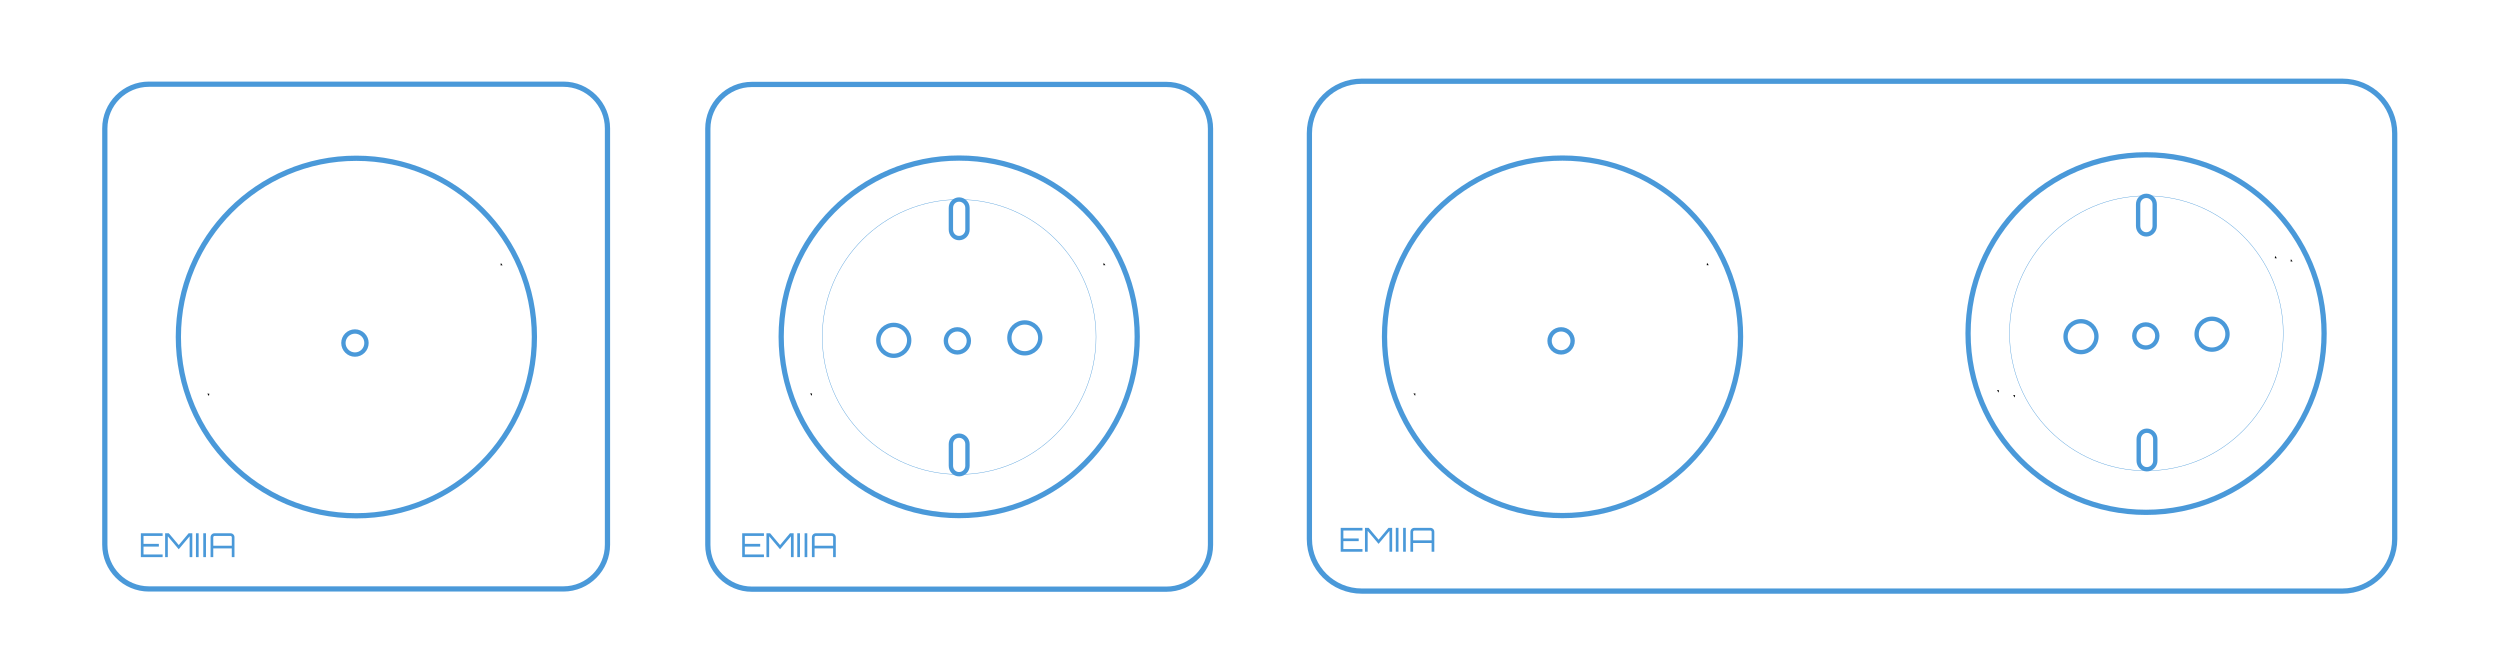
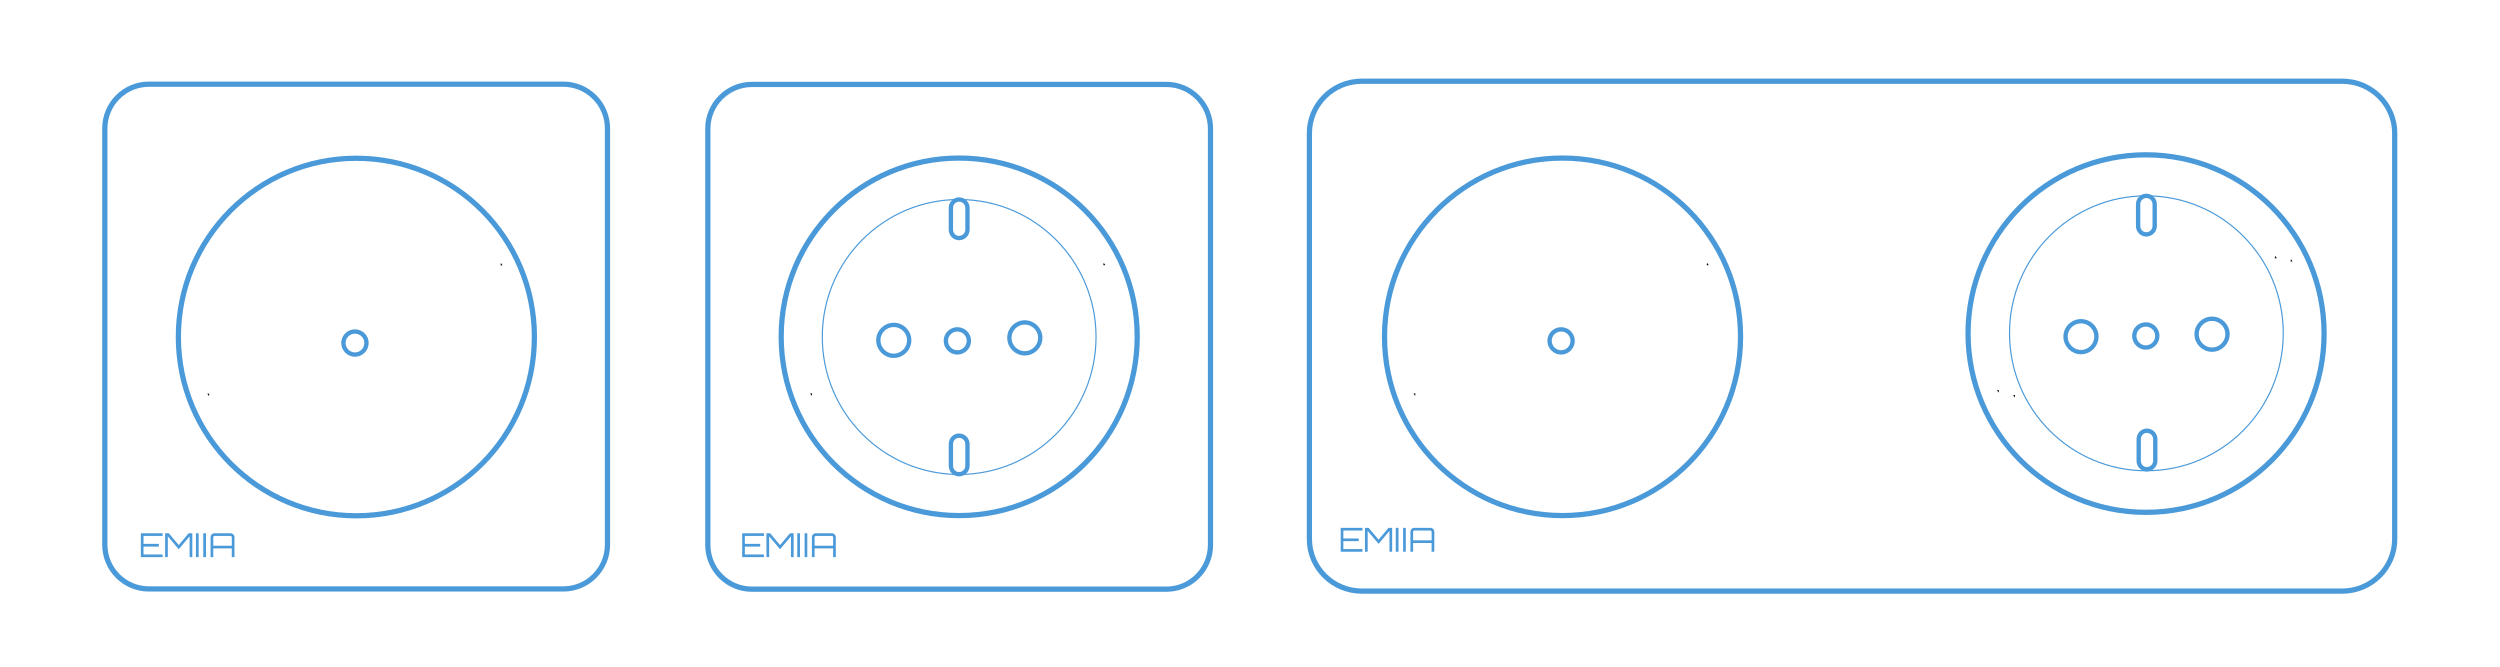
<svg xmlns="http://www.w3.org/2000/svg" width="63.8mm" height="17mm" viewBox="0 0 63.8 17" version="1.1" id="svg20953">
  <defs id="defs20947" />
  <g id="layer1" transform="translate(-45.28919,-133.1472)">
    <text xml:space="preserve" style="font-style:normal;font-weight:normal;font-size:4.233px;line-height:1.25;font-family:sans-serif;letter-spacing:0px;word-spacing:0px;fill:#000000;fill-opacity:1;stroke:none;stroke-width:0.265" x="70.046" y="142.47" id="text891">
      <tspan id="tspan889" x="70.046" y="146.332" style="stroke-width:0.265" />
    </text>
    <polygon transform="matrix(0.00613869,0,0,0.00613775,22.51153,110.2939)" style="clip-rule:evenodd;fill:#000000;fill-rule:evenodd;stroke-width:1.629;image-rendering:optimizeQuality;shape-rendering:geometricPrecision;text-rendering:geometricPrecision" id="polygon824" points="8305.8,4826 8298.74,4816.12 8297.33,4826 " class="fil1" />
    <polygon transform="matrix(0.00613869,0,0,0.00613775,22.51153,110.2939)" style="clip-rule:evenodd;fill:#000000;fill-rule:evenodd;stroke-width:1.629;image-rendering:optimizeQuality;shape-rendering:geometricPrecision;text-rendering:geometricPrecision" id="polygon826" points="7078.14,5359.4 7085.19,5369.28 7086.6,5359.4 " class="fil1" />
    <path id="path818" d="M 75.055,135.302 H 64.479 c -0.622,0 -1.126,0.506 -1.126,1.13 v 10.621 c 0,0.624 0.504,1.13 1.126,1.13 h 10.576 c 0.622,0 1.126,-0.506 1.126,-1.13 v -10.621 c 0,-0.624 -0.504,-1.13 -1.126,-1.13 z" style="fill:none;stroke:#4a99d9;stroke-width:0.134px;stroke-linecap:butt;stroke-linejoin:miter;stroke-miterlimit:4;stroke-dasharray:none;stroke-opacity:1" />
    <path id="path820-0" d="m 69.765,137.181 c -2.509,0 -4.54,2.04 -4.54,4.559 0,2.525 2.032,4.565 4.54,4.565 2.514,0 4.546,-2.04 4.546,-4.565 0,-2.519 -2.032,-4.559 -4.546,-4.559 z" style="fill:none;stroke:#4a99d9;stroke-width:0.134px;stroke-linecap:butt;stroke-linejoin:miter;stroke-miterlimit:4;stroke-dasharray:none;stroke-opacity:1" />
    <path id="path822-2" d="m 68.098,141.439 c -0.217,0 -0.394,0.174 -0.394,0.392 0,0.218 0.177,0.396 0.394,0.396 0.217,0 0.394,-0.178 0.394,-0.396 0,-0.218 -0.177,-0.392 -0.394,-0.392 z" style="fill:none;stroke:#4a99d9;stroke-width:0.111px;stroke-linecap:butt;stroke-linejoin:miter;stroke-miterlimit:4;stroke-dasharray:none;stroke-opacity:1" />
    <path id="path824" d="m 71.441,141.376 c -0.218,0 -0.392,0.174 -0.392,0.392 0,0.218 0.174,0.396 0.392,0.396 0.218,0 0.396,-0.178 0.396,-0.396 0,-0.218 -0.178,-0.392 -0.396,-0.392 z" style="fill:none;stroke:#4a99d9;stroke-width:0.111px;stroke-linecap:butt;stroke-linejoin:miter;stroke-miterlimit:4;stroke-dasharray:none;stroke-opacity:1" />
    <path id="path826" d="m 69.765,144.265 v 0 c 0.118,0 0.214,0.097 0.214,0.215 v 0.554 c 0,0.118 -0.096,0.215 -0.214,0.215 v 0 c -0.118,0 -0.209,-0.097 -0.209,-0.215 v -0.554 c 0,-0.118 0.091,-0.215 0.209,-0.215 z" style="fill:none;stroke:#4a99d9;stroke-width:0.111;stroke-linecap:butt;stroke-linejoin:miter;stroke-miterlimit:4;stroke-dasharray:none;stroke-opacity:1" />
    <path id="path828" d="m 69.765,138.239 v 0 c 0.118,0 0.214,0.097 0.214,0.215 v 0.554 c 0,0.118 -0.096,0.215 -0.214,0.215 v 0 c -0.118,0 -0.209,-0.097 -0.209,-0.215 v -0.554 c 0,-0.118 0.091,-0.215 0.209,-0.215 z" style="fill:none;stroke:#4a99d9;stroke-width:0.111;stroke-linecap:butt;stroke-linejoin:miter;stroke-miterlimit:4;stroke-dasharray:none;stroke-opacity:1" />
    <text xml:space="preserve" style="font-style:normal;font-weight:normal;font-size:6.35px;line-height:1.25;font-family:sans-serif;letter-spacing:0px;word-spacing:0px;fill:#000000;fill-opacity:1;stroke:none;stroke-width:0.265" x="69.878" y="142.467" id="text1433">
      <tspan id="tspan1431" x="69.878" y="148.26" style="stroke-width:0.265" />
    </text>
    <polygon transform="matrix(0.00613869,0,0,0.00613775,37.90937,110.2939)" style="clip-rule:evenodd;fill:#000000;fill-rule:evenodd;stroke-width:1.629;image-rendering:optimizeQuality;shape-rendering:geometricPrecision;text-rendering:geometricPrecision" id="polygon824-9" points="8305.8,4826 8298.74,4816.12 8297.33,4826 " class="fil1" />
    <polygon transform="matrix(0.00613869,0,0,0.00613775,37.90937,110.2939)" style="clip-rule:evenodd;fill:#000000;fill-rule:evenodd;stroke-width:1.629;image-rendering:optimizeQuality;shape-rendering:geometricPrecision;text-rendering:geometricPrecision" id="polygon826-6" points="7078.14,5359.4 7085.19,5369.28 7086.6,5359.4 " class="fil1" />
    <path id="path820-0-2" d="m 85.162,137.181 c -2.509,0 -4.54,2.04 -4.54,4.559 0,2.525 2.032,4.565 4.54,4.565 2.514,0 4.546,-2.04 4.546,-4.565 0,-2.519 -2.032,-4.559 -4.546,-4.559 z" style="fill:none;stroke:#4a99d9;stroke-width:0.134px;stroke-linecap:butt;stroke-linejoin:miter;stroke-miterlimit:4;stroke-dasharray:none;stroke-opacity:1" />
    <path id="path822-2-6" d="m 69.721,141.552 c -0.162,0 -0.294,0.13 -0.294,0.293 0,0.163 0.133,0.296 0.294,0.296 0.162,0 0.294,-0.133 0.294,-0.296 0,-0.163 -0.132,-0.293 -0.294,-0.293 z" style="fill:none;stroke:#4a99d9;stroke-width:0.111px;stroke-linecap:butt;stroke-linejoin:miter;stroke-miterlimit:4;stroke-dasharray:none;stroke-opacity:1" />
    <polygon transform="matrix(0.00613869,0,0,0.00613775,7.128232,110.2984)" style="clip-rule:evenodd;fill:#000000;fill-rule:evenodd;stroke-width:1.629;image-rendering:optimizeQuality;shape-rendering:geometricPrecision;text-rendering:geometricPrecision" id="polygon824-9-4" points="8297.33,4826 8305.8,4826 8298.74,4816.12 " class="fil1" />
    <polygon transform="matrix(0.00613869,0,0,0.00613775,7.128232,110.2984)" style="clip-rule:evenodd;fill:#000000;fill-rule:evenodd;stroke-width:1.629;image-rendering:optimizeQuality;shape-rendering:geometricPrecision;text-rendering:geometricPrecision" id="polygon826-6-9" points="7086.6,5359.4 7078.14,5359.4 7085.19,5369.28 " class="fil1" />
    <path id="path820-0-2-4" d="m 54.381,137.186 c -2.509,0 -4.54,2.04 -4.54,4.559 0,2.525 2.032,4.565 4.54,4.565 2.514,0 4.546,-2.04 4.546,-4.565 0,-2.519 -2.032,-4.559 -4.546,-4.559 z" style="fill:none;stroke:#4a99d9;stroke-width:0.134px;stroke-linecap:butt;stroke-linejoin:miter;stroke-miterlimit:4;stroke-dasharray:none;stroke-opacity:1" />
    <path id="path822-2-6-5" d="m 85.129,141.552 c -0.162,0 -0.295,0.13 -0.295,0.293 0,0.163 0.133,0.296 0.295,0.296 0.162,0 0.294,-0.133 0.294,-0.296 0,-0.163 -0.133,-0.293 -0.294,-0.293 z" style="fill:none;stroke:#4a99d9;stroke-width:0.111;stroke-linecap:butt;stroke-linejoin:miter;stroke-miterlimit:4;stroke-dasharray:none;stroke-opacity:1" />
    <rect style="opacity:1;fill:none;fill-opacity:1;fill-rule:evenodd;stroke:#4a99d9;stroke-width:0.134;stroke-linecap:round;stroke-linejoin:round;stroke-miterlimit:4;stroke-dasharray:none;stroke-dashoffset:0;stroke-opacity:1;paint-order:markers fill stroke" id="rect4259" width="27.697" height="13.012" x="78.705" y="135.22" rx="1.338" ry="1.328" />
    <polygon transform="matrix(0.00613869,0,0,0.00613775,52.40703,110.1167)" style="clip-rule:evenodd;fill:#000000;fill-rule:evenodd;stroke-width:1.629;image-rendering:optimizeQuality;shape-rendering:geometricPrecision;text-rendering:geometricPrecision" id="polygon824-6" points="8305.8,4826 8298.74,4816.12 8297.33,4826 " class="fil1" />
    <polygon transform="matrix(0.00613869,0,0,0.00613775,52.80058,110.2107)" style="clip-rule:evenodd;fill:#000000;fill-rule:evenodd;stroke-width:1.629;image-rendering:optimizeQuality;shape-rendering:geometricPrecision;text-rendering:geometricPrecision" id="polygon826-1" points="7085.19,5369.28 7086.6,5359.4 7078.14,5359.4 " class="fil1" />
    <path id="path820-0-71" d="m 100.054,137.098 c -2.509,0 -4.54,2.04 -4.54,4.559 0,2.525 2.032,4.565 4.54,4.565 2.514,0 4.546,-2.04 4.546,-4.565 0,-2.519 -2.032,-4.559 -4.546,-4.559 z" style="fill:none;stroke:#4a99d9;stroke-width:0.134px;stroke-linecap:butt;stroke-linejoin:miter;stroke-miterlimit:4;stroke-dasharray:none;stroke-opacity:1" />
    <path id="path818-4" d="M 59.667,135.296 H 49.09 c -0.622,0 -1.126,0.506 -1.126,1.13 v 10.621 c 0,0.624 0.504,1.13 1.126,1.13 h 10.576 c 0.622,0 1.126,-0.506 1.126,-1.13 v -10.621 c 0,-0.624 -0.504,-1.13 -1.126,-1.13 z" style="fill:none;stroke:#4a99d9;stroke-width:0.134px;stroke-linecap:butt;stroke-linejoin:miter;stroke-miterlimit:4;stroke-dasharray:none;stroke-opacity:1" />
    <g aria-label="EMIIA" style="font-style:normal;font-weight:normal;font-size:1.058px;line-height:1.25;font-family:sans-serif;letter-spacing:0px;word-spacing:0px;fill:#4a99d9;fill-opacity:1;stroke:none;stroke-width:0.331" id="text6675" transform="matrix(0.7992541,0,0,0.7992541,9.8131,29.58301)">
      <path d="m 49.579,146.603 v 0.086 h -0.61 v 0.252 h 0.49 v 0.087 H 48.969 v 0.252 h 0.61 v 0.086 h -0.695 v -0.762 z" style="font-style:normal;font-variant:normal;font-weight:normal;font-stretch:normal;font-size:1.058px;font-family:Orbitron;-inkscape-font-specification:Orbitron;fill:#4a99d9;fill-opacity:1;stroke-width:0.331" id="path6677" />
      <path d="m 50.094,146.98 0.316,-0.377 h 0.117 v 0.762 h -0.086 v -0.665 l -0.348,0.414 -0.348,-0.414 v 0.665 h -0.086 v -0.762 h 0.117 z" style="font-style:normal;font-variant:normal;font-weight:normal;font-stretch:normal;font-size:1.058px;font-family:Orbitron;-inkscape-font-specification:Orbitron;fill:#4a99d9;fill-opacity:1;stroke-width:0.331" id="path6679" />
      <path d="m 50.643,147.365 v -0.762 h 0.086 v 0.762 z" style="font-style:normal;font-variant:normal;font-weight:normal;font-stretch:normal;font-size:1.058px;font-family:Orbitron;-inkscape-font-specification:Orbitron;fill:#4a99d9;fill-opacity:1;stroke-width:0.331" id="path6681" />
      <path d="m 50.877,147.365 v -0.762 h 0.086 v 0.762 z" style="font-style:normal;font-variant:normal;font-weight:normal;font-stretch:normal;font-size:1.058px;font-family:Orbitron;-inkscape-font-specification:Orbitron;fill:#4a99d9;fill-opacity:1;stroke-width:0.331" id="path6683" />
      <path d="m 51.238,146.603 h 0.508 q 0.053,0 0.09,0.037 0.037,0.037 0.037,0.09 v 0.635 h -0.086 v -0.278 h -0.591 v 0.278 h -0.086 v -0.635 q 0,-0.053 0.037,-0.09 0.037,-0.037 0.09,-0.037 z m -0.041,0.398 h 0.591 v -0.271 q 0,-0.017 -0.013,-0.029 -0.012,-0.013 -0.029,-0.013 h -0.508 q -0.017,0 -0.03,0.013 -0.012,0.012 -0.012,0.029 z" style="font-style:normal;font-variant:normal;font-weight:normal;font-stretch:normal;font-size:1.058px;font-family:Orbitron;-inkscape-font-specification:Orbitron;fill:#4a99d9;fill-opacity:1;stroke-width:0.331" id="path6685" />
    </g>
    <g aria-label="EMIIA" style="font-style:normal;font-weight:normal;font-size:1.058px;line-height:1.25;font-family:sans-serif;letter-spacing:0px;word-spacing:0px;fill:#4a99d9;fill-opacity:1;stroke:none;stroke-width:0.331" id="text6675-9" transform="matrix(0.7992541,0,0,0.7992541,25.15894,29.58301)">
      <path d="m 49.579,146.603 v 0.086 h -0.61 v 0.252 h 0.49 v 0.087 H 48.969 v 0.252 h 0.61 v 0.086 h -0.695 v -0.762 z" style="font-style:normal;font-variant:normal;font-weight:normal;font-stretch:normal;font-size:1.058px;font-family:Orbitron;-inkscape-font-specification:Orbitron;fill:#4a99d9;fill-opacity:1;stroke-width:0.331" id="path6677-9" />
      <path d="m 50.094,146.98 0.316,-0.377 h 0.117 v 0.762 h -0.086 v -0.665 l -0.348,0.414 -0.348,-0.414 v 0.665 h -0.086 v -0.762 h 0.117 z" style="font-style:normal;font-variant:normal;font-weight:normal;font-stretch:normal;font-size:1.058px;font-family:Orbitron;-inkscape-font-specification:Orbitron;fill:#4a99d9;fill-opacity:1;stroke-width:0.331" id="path6679-6" />
      <path d="m 50.643,147.365 v -0.762 h 0.086 v 0.762 z" style="font-style:normal;font-variant:normal;font-weight:normal;font-stretch:normal;font-size:1.058px;font-family:Orbitron;-inkscape-font-specification:Orbitron;fill:#4a99d9;fill-opacity:1;stroke-width:0.331" id="path6681-5" />
      <path d="m 50.877,147.365 v -0.762 h 0.086 v 0.762 z" style="font-style:normal;font-variant:normal;font-weight:normal;font-stretch:normal;font-size:1.058px;font-family:Orbitron;-inkscape-font-specification:Orbitron;fill:#4a99d9;fill-opacity:1;stroke-width:0.331" id="path6683-1" />
      <path d="m 51.238,146.603 h 0.508 q 0.053,0 0.09,0.037 0.037,0.037 0.037,0.09 v 0.635 h -0.086 v -0.278 h -0.591 v 0.278 h -0.086 v -0.635 q 0,-0.053 0.037,-0.09 0.037,-0.037 0.09,-0.037 z m -0.041,0.398 h 0.591 v -0.271 q 0,-0.017 -0.013,-0.029 -0.012,-0.013 -0.029,-0.013 h -0.508 q -0.017,0 -0.03,0.013 -0.012,0.012 -0.012,0.029 z" style="font-style:normal;font-variant:normal;font-weight:normal;font-stretch:normal;font-size:1.058px;font-family:Orbitron;-inkscape-font-specification:Orbitron;fill:#4a99d9;fill-opacity:1;stroke-width:0.331" id="path6685-8" />
    </g>
    <g transform="matrix(0.7992541,0,0,0.7992541,40.43308,29.44482)" aria-label="EMIIA" style="font-style:normal;font-weight:normal;font-size:1.058px;line-height:1.25;font-family:sans-serif;letter-spacing:0px;word-spacing:0px;fill:#4a99d9;fill-opacity:1;stroke:none;stroke-width:0.331" id="text6675-98">
      <path d="m 49.579,146.603 v 0.086 h -0.61 v 0.252 h 0.49 v 0.087 H 48.969 v 0.252 h 0.61 v 0.086 h -0.695 v -0.762 z" style="font-style:normal;font-variant:normal;font-weight:normal;font-stretch:normal;font-size:1.058px;font-family:Orbitron;-inkscape-font-specification:Orbitron;fill:#4a99d9;fill-opacity:1;stroke-width:0.331" id="path6677-4" />
      <path d="m 50.094,146.98 0.316,-0.377 h 0.117 v 0.762 h -0.086 v -0.665 l -0.348,0.414 -0.348,-0.414 v 0.665 h -0.086 v -0.762 h 0.117 z" style="font-style:normal;font-variant:normal;font-weight:normal;font-stretch:normal;font-size:1.058px;font-family:Orbitron;-inkscape-font-specification:Orbitron;fill:#4a99d9;fill-opacity:1;stroke-width:0.331" id="path6679-5" />
      <path d="m 50.643,147.365 v -0.762 h 0.086 v 0.762 z" style="font-style:normal;font-variant:normal;font-weight:normal;font-stretch:normal;font-size:1.058px;font-family:Orbitron;-inkscape-font-specification:Orbitron;fill:#4a99d9;fill-opacity:1;stroke-width:0.331" id="path6681-8" />
      <path d="m 50.877,147.365 v -0.762 h 0.086 v 0.762 z" style="font-style:normal;font-variant:normal;font-weight:normal;font-stretch:normal;font-size:1.058px;font-family:Orbitron;-inkscape-font-specification:Orbitron;fill:#4a99d9;fill-opacity:1;stroke-width:0.331" id="path6683-5" />
      <path d="m 51.238,146.603 h 0.508 q 0.053,0 0.09,0.037 0.037,0.037 0.037,0.09 v 0.635 h -0.086 v -0.278 h -0.591 v 0.278 h -0.086 v -0.635 q 0,-0.053 0.037,-0.09 0.037,-0.037 0.09,-0.037 z m -0.041,0.398 h 0.591 v -0.271 q 0,-0.017 -0.013,-0.029 -0.012,-0.013 -0.029,-0.013 h -0.508 q -0.017,0 -0.03,0.013 -0.012,0.012 -0.012,0.029 z" style="font-style:normal;font-variant:normal;font-weight:normal;font-stretch:normal;font-size:1.058px;font-family:Orbitron;-inkscape-font-specification:Orbitron;fill:#4a99d9;fill-opacity:1;stroke-width:0.331" id="path6685-7" />
    </g>
-     <path id="path820-0-3" d="m 69.765,138.239 c -1.929,0 -3.491,1.569 -3.491,3.506 0,1.941 1.562,3.51 3.491,3.51 1.933,0 3.495,-1.569 3.495,-3.51 0,-1.937 -1.562,-3.506 -3.495,-3.506 z" style="fill:none;stroke:#4a99d9;stroke-width:0.01;stroke-linecap:butt;stroke-linejoin:miter;stroke-miterlimit:4;stroke-dasharray:none;stroke-opacity:1" />
+     <path id="path820-0-3" d="m 69.765,138.239 c -1.929,0 -3.491,1.569 -3.491,3.506 0,1.941 1.562,3.51 3.491,3.51 1.933,0 3.495,-1.569 3.495,-3.51 0,-1.937 -1.562,-3.506 -3.495,-3.506 z" style="fill:none;stroke:#4a99d9;stroke-width:0.03;stroke-linecap:butt;stroke-linejoin:miter;stroke-miterlimit:4;stroke-dasharray:none;stroke-opacity:1" />
    <path id="path822-2-6-5-9" d="m 54.348,141.607 c -0.162,0 -0.295,0.13 -0.295,0.293 0,0.163 0.133,0.296 0.295,0.296 0.162,0 0.294,-0.133 0.294,-0.296 0,-0.163 -0.133,-0.293 -0.294,-0.293 z" style="fill:none;stroke:#4a99d9;stroke-width:0.111;stroke-linecap:butt;stroke-linejoin:miter;stroke-miterlimit:4;stroke-dasharray:none;stroke-opacity:1" />
    <polygon transform="matrix(0.00613869,0,0,0.00613775,52.80966,110.1998)" style="clip-rule:evenodd;fill:#000000;fill-rule:evenodd;stroke-width:1.629;image-rendering:optimizeQuality;shape-rendering:geometricPrecision;text-rendering:geometricPrecision" id="polygon824-5" points="8297.33,4826 8305.8,4826 8298.74,4816.12 " class="fil1" />
    <polygon transform="matrix(0.00613869,0,0,0.00613775,53.2123,110.3358)" style="clip-rule:evenodd;fill:#000000;fill-rule:evenodd;stroke-width:1.629;image-rendering:optimizeQuality;shape-rendering:geometricPrecision;text-rendering:geometricPrecision" id="polygon826-9" points="7078.14,5359.4 7085.19,5369.28 7086.6,5359.4 " class="fil1" />
    <path id="path822-2-3" d="m 98.396,141.345 c -0.217,0 -0.394,0.174 -0.394,0.392 0,0.218 0.177,0.396 0.394,0.396 0.217,0 0.394,-0.178 0.394,-0.396 0,-0.218 -0.177,-0.392 -0.394,-0.392 z" style="fill:none;stroke:#4a99d9;stroke-width:0.111px;stroke-linecap:butt;stroke-linejoin:miter;stroke-miterlimit:4;stroke-dasharray:none;stroke-opacity:1" />
    <path id="path824-9" d="m 101.739,141.282 c -0.218,0 -0.392,0.174 -0.392,0.392 0,0.218 0.174,0.396 0.392,0.396 0.218,0 0.396,-0.178 0.396,-0.396 0,-0.218 -0.178,-0.392 -0.396,-0.392 z" style="fill:none;stroke:#4a99d9;stroke-width:0.111px;stroke-linecap:butt;stroke-linejoin:miter;stroke-miterlimit:4;stroke-dasharray:none;stroke-opacity:1" />
    <path id="path826-9" d="m 100.078,144.139 v 0 c 0.118,0 0.214,0.097 0.214,0.215 v 0.554 c 0,0.118 -0.097,0.215 -0.214,0.215 v 0 c -0.118,0 -0.209,-0.097 -0.209,-0.215 v -0.554 c 0,-0.118 0.091,-0.215 0.209,-0.215 z" style="fill:none;stroke:#4a99d9;stroke-width:0.111;stroke-linecap:butt;stroke-linejoin:miter;stroke-miterlimit:4;stroke-dasharray:none;stroke-opacity:1" />
    <path id="path828-72" d="m 100.063,138.145 v 0 c 0.118,0 0.214,0.097 0.214,0.215 v 0.554 c 0,0.118 -0.097,0.215 -0.214,0.215 v 0 c -0.118,0 -0.209,-0.097 -0.209,-0.215 v -0.554 c 0,-0.118 0.091,-0.215 0.209,-0.215 z" style="fill:none;stroke:#4a99d9;stroke-width:0.111;stroke-linecap:butt;stroke-linejoin:miter;stroke-miterlimit:4;stroke-dasharray:none;stroke-opacity:1" />
    <path id="path822-2-6-3" d="m 100.05,141.427 c -0.162,0 -0.294,0.13 -0.294,0.293 0,0.163 0.133,0.296 0.294,0.296 0.162,0 0.294,-0.133 0.294,-0.296 0,-0.163 -0.132,-0.293 -0.294,-0.293 z" style="fill:none;stroke:#4a99d9;stroke-width:0.111px;stroke-linecap:butt;stroke-linejoin:miter;stroke-miterlimit:4;stroke-dasharray:none;stroke-opacity:1" />
-     <path id="path820-0-3-1" d="m 100.063,138.145 c -1.929,0 -3.491,1.569 -3.491,3.506 0,1.941 1.562,3.51 3.491,3.51 1.933,0 3.495,-1.569 3.495,-3.51 0,-1.937 -1.562,-3.506 -3.495,-3.506 z" style="fill:none;stroke:#4a99d9;stroke-width:0.01;stroke-linecap:butt;stroke-linejoin:miter;stroke-miterlimit:4;stroke-dasharray:none;stroke-opacity:1" />
+     <path id="path820-0-3-1" d="m 100.063,138.145 c -1.929,0 -3.491,1.569 -3.491,3.506 0,1.941 1.562,3.51 3.491,3.51 1.933,0 3.495,-1.569 3.495,-3.51 0,-1.937 -1.562,-3.506 -3.495,-3.506 z" style="fill:none;stroke:#4a99d9;stroke-width:0.03;stroke-linecap:butt;stroke-linejoin:miter;stroke-miterlimit:4;stroke-dasharray:none;stroke-opacity:1" />
  </g>
</svg>
